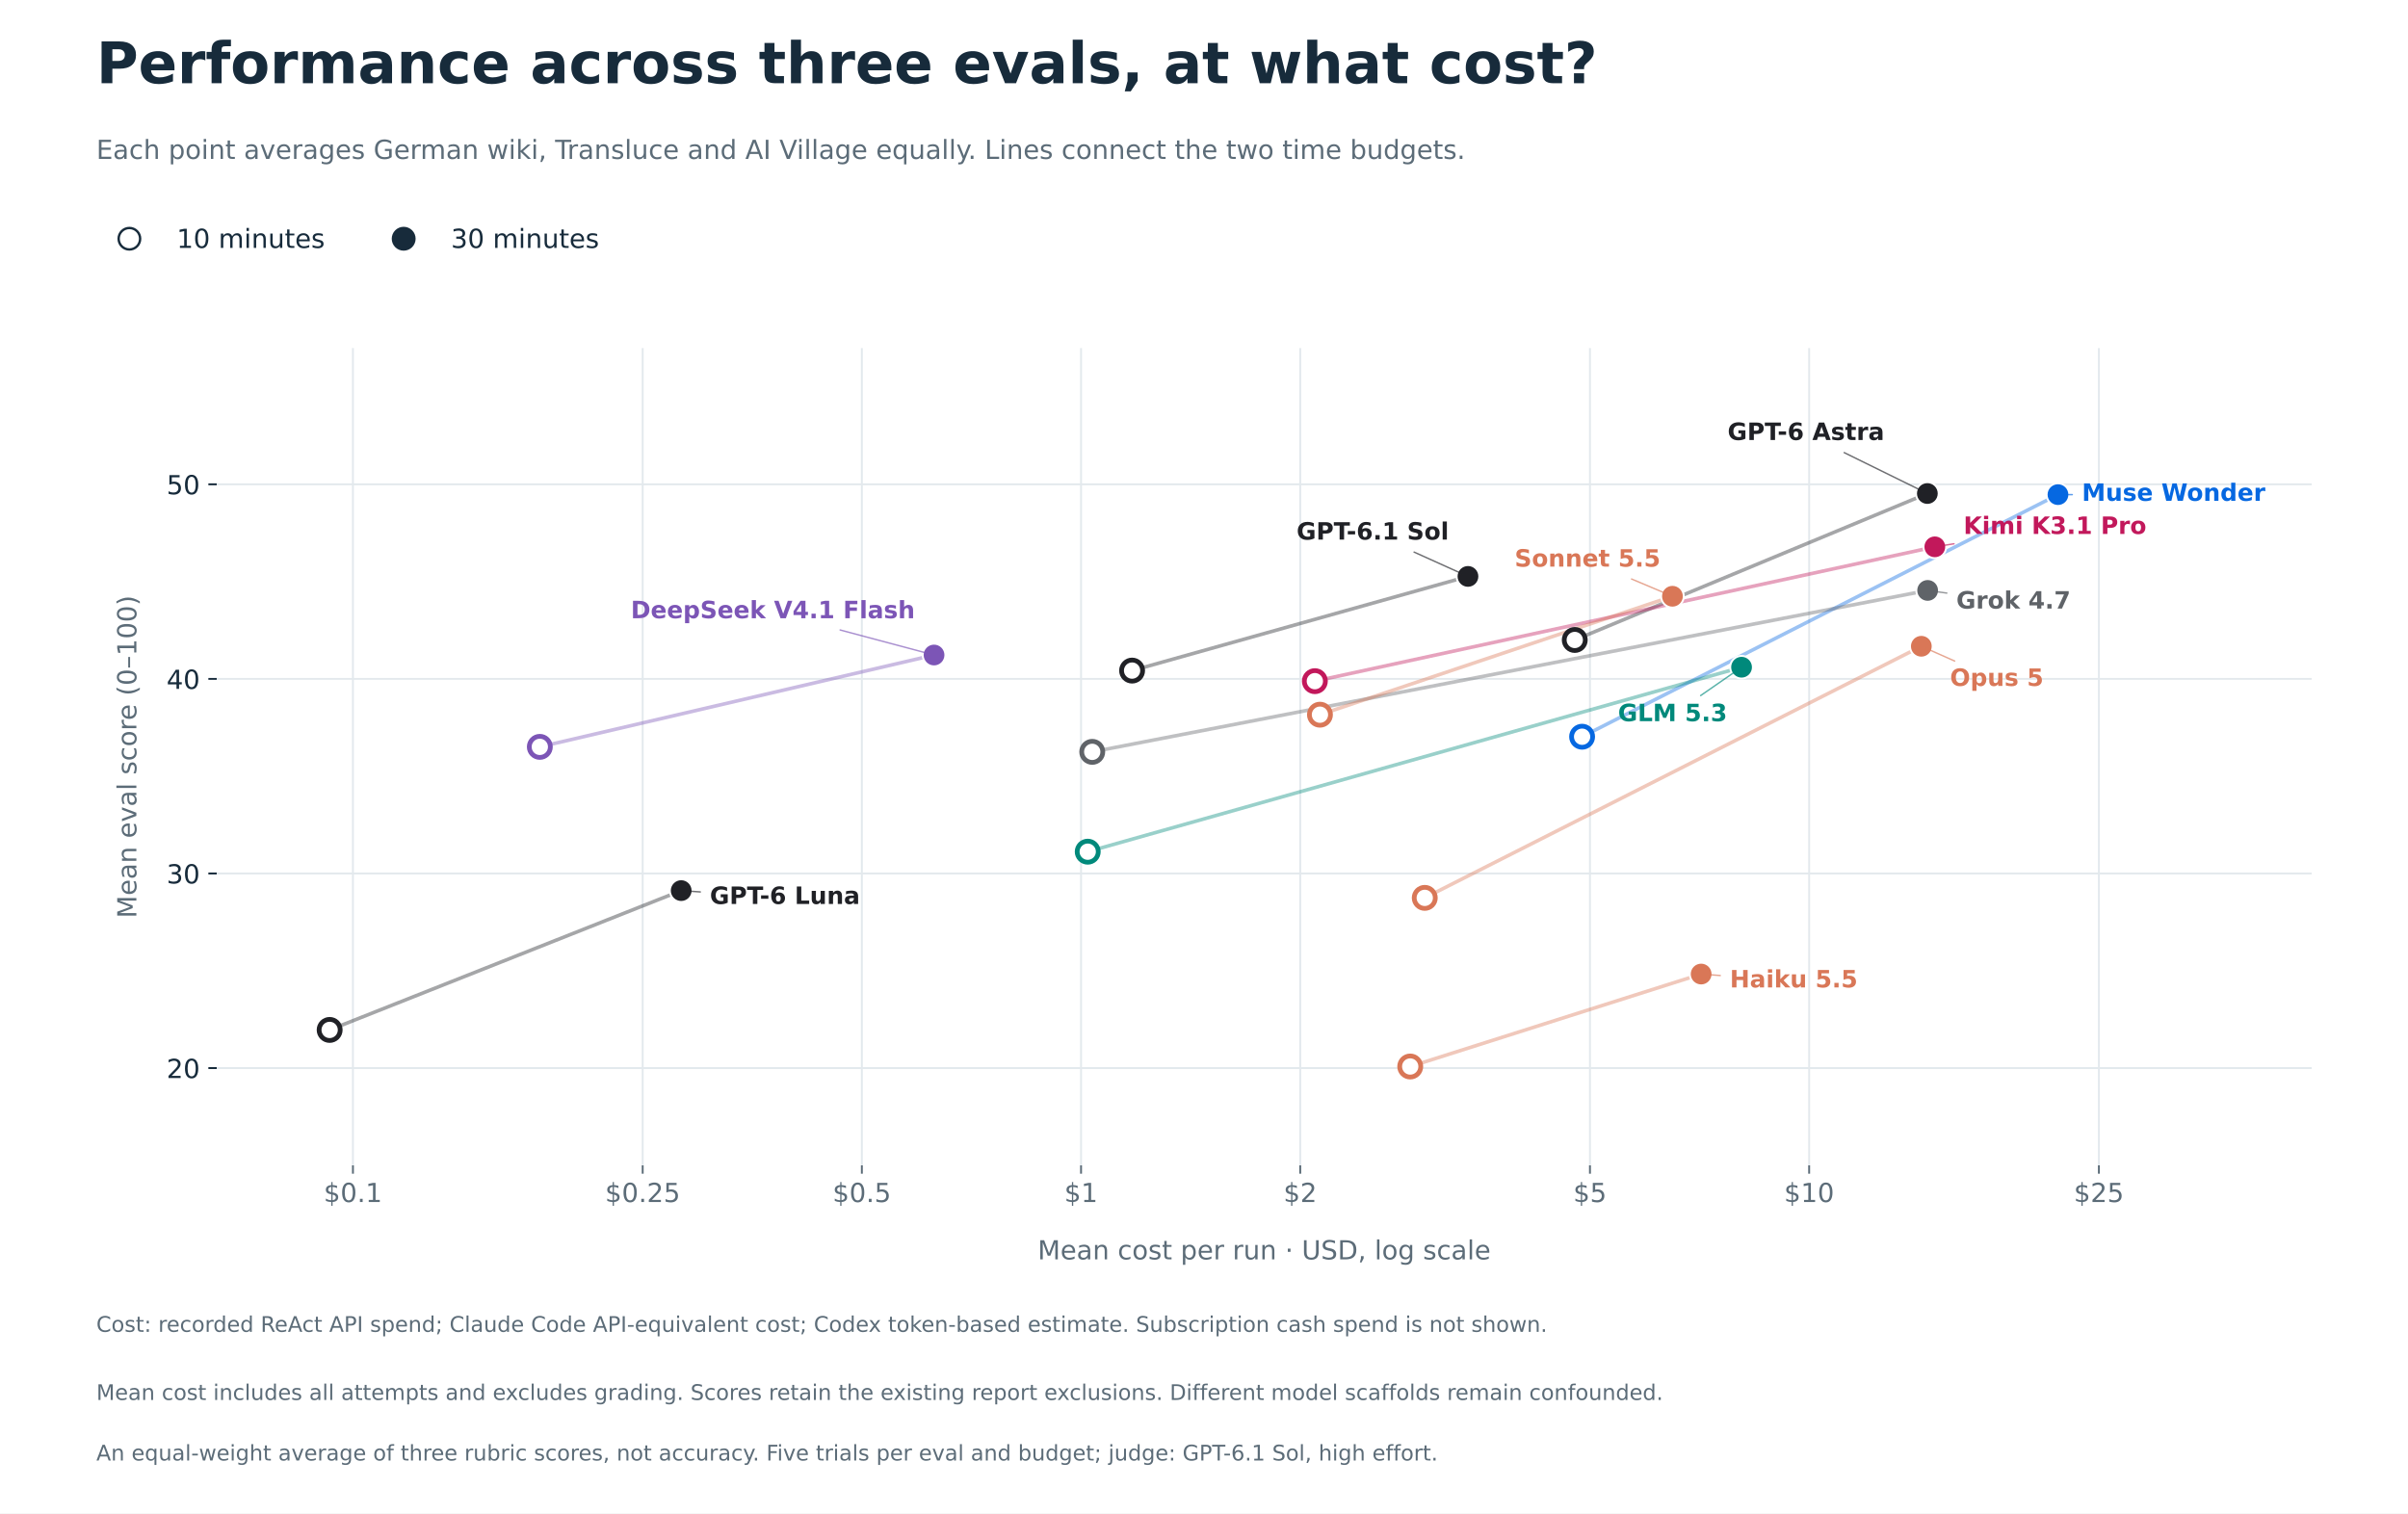
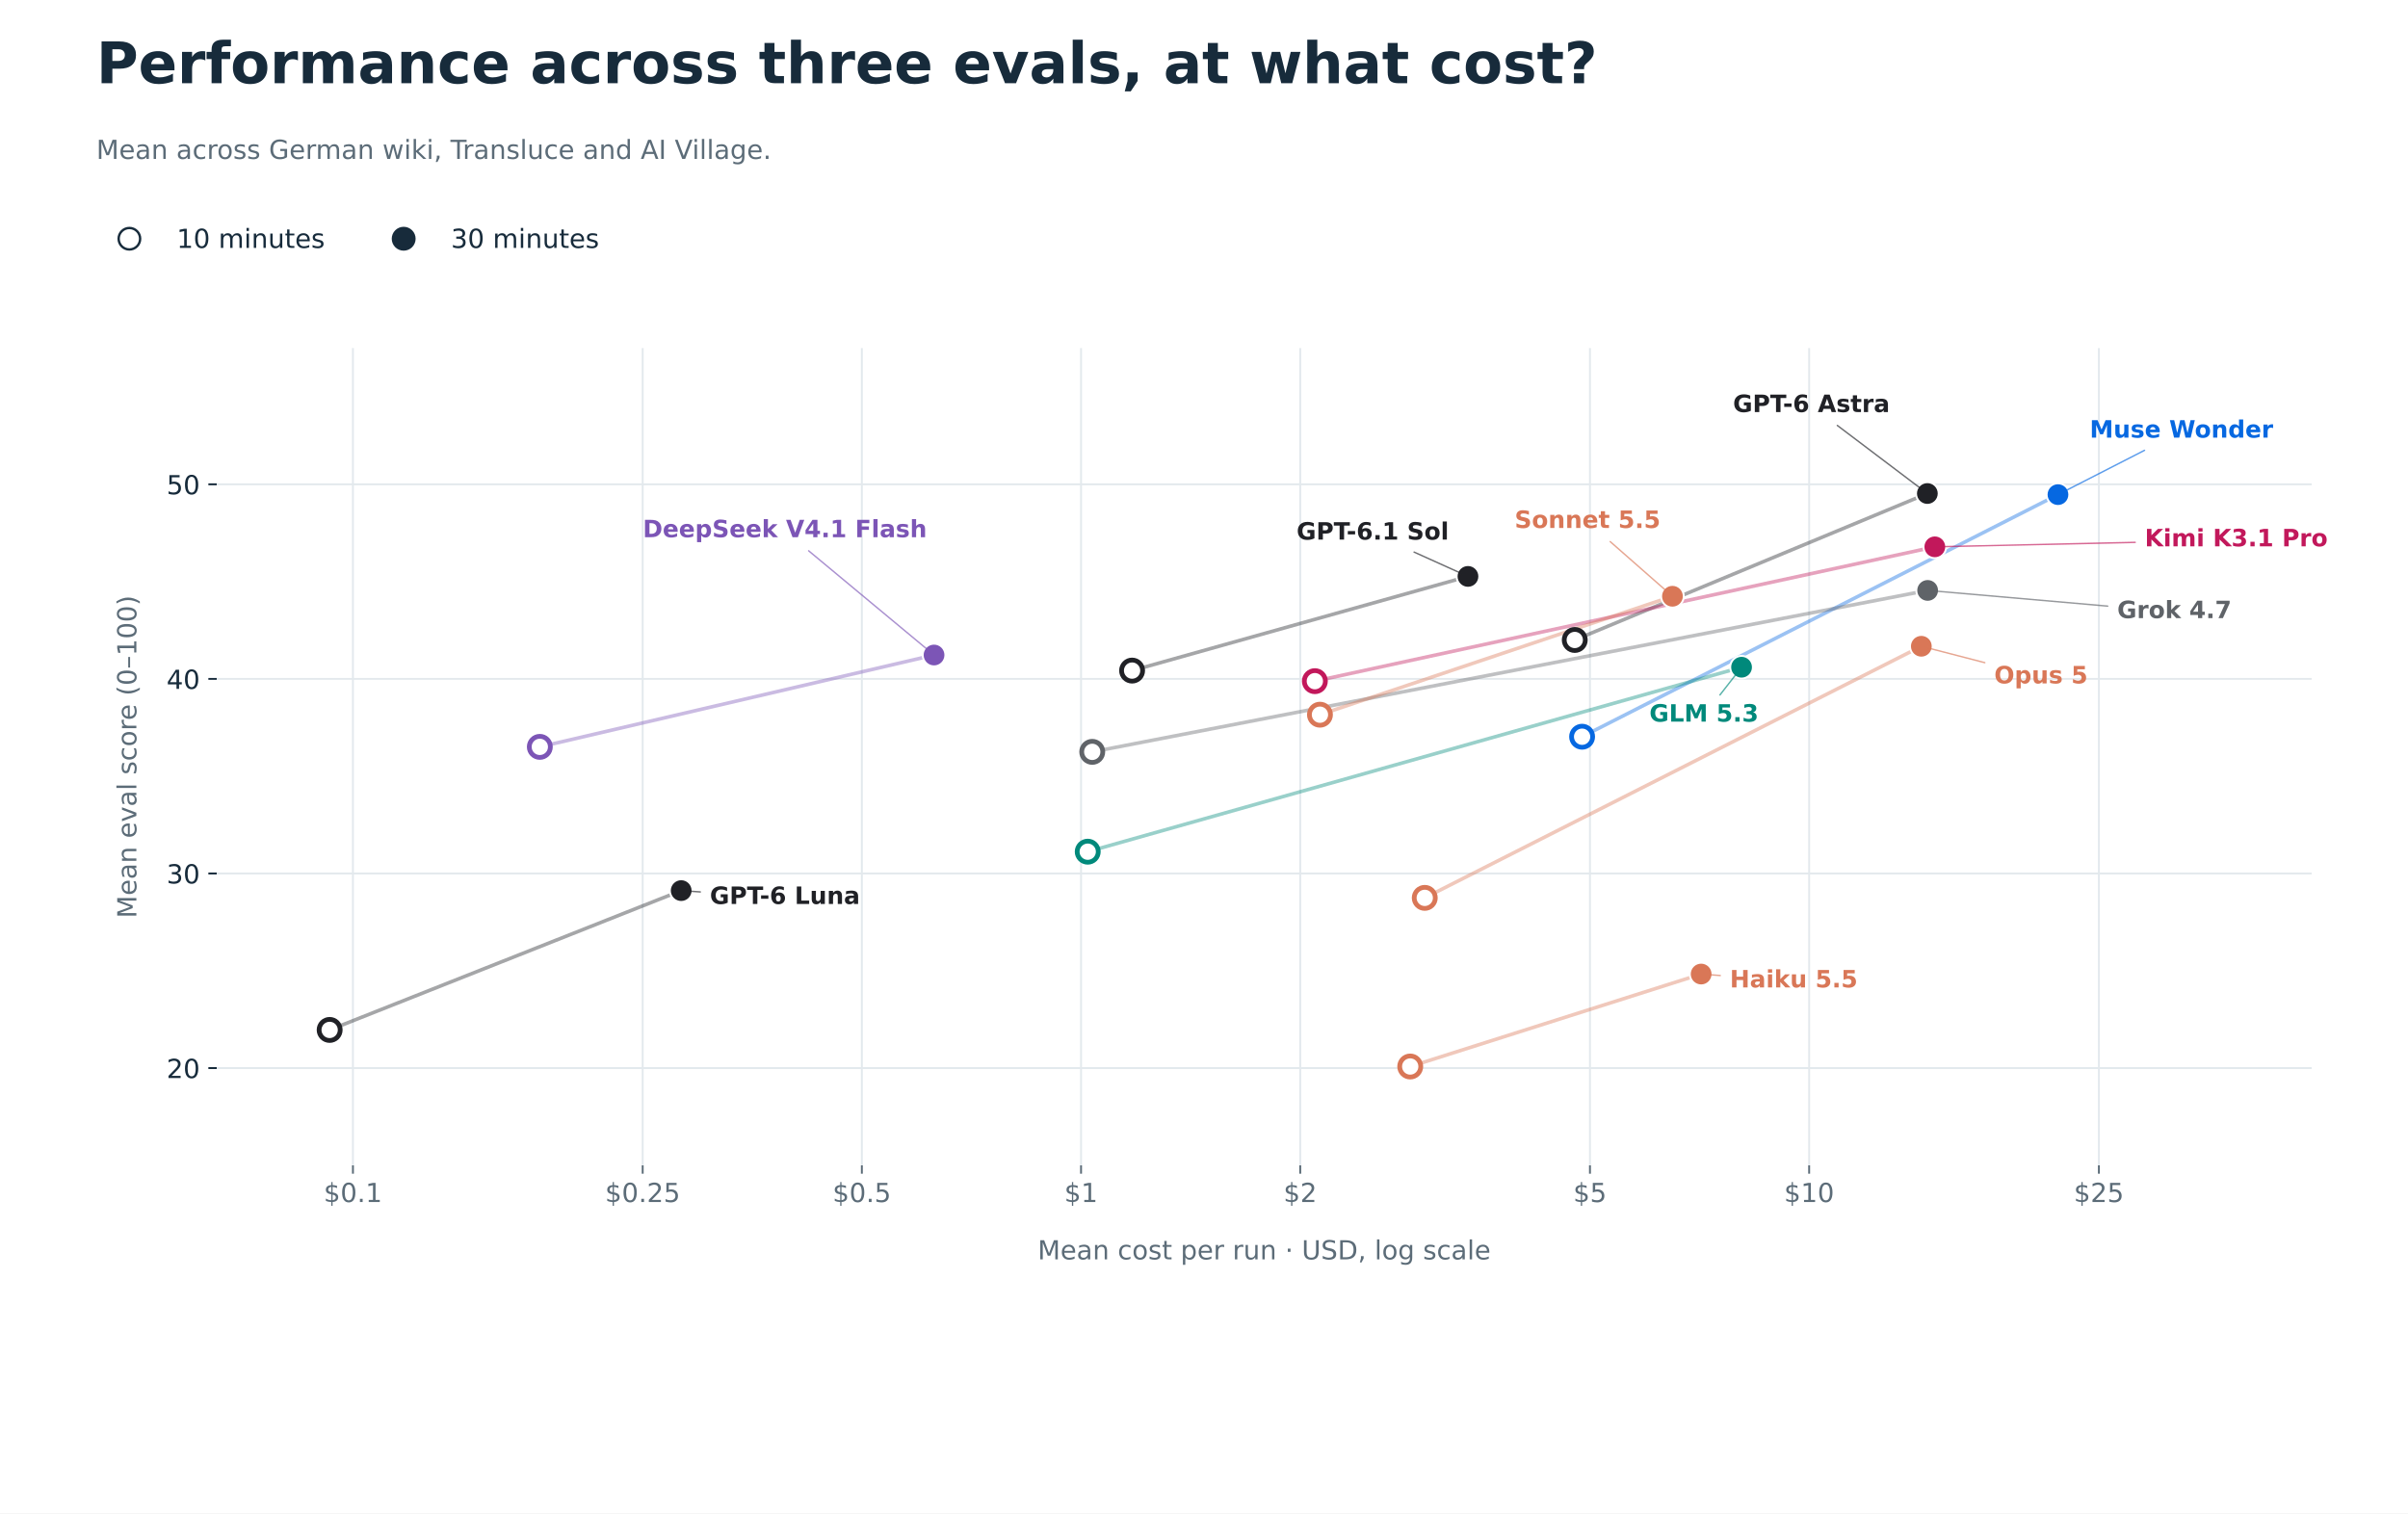
<svg xmlns="http://www.w3.org/2000/svg" xmlns:xlink="http://www.w3.org/1999/xlink" width="1008pt" height="633.6pt" viewBox="0 0 1008 633.6" version="1.1">
  <defs>
    <style type="text/css">*{stroke-linejoin: round; stroke-linecap: butt}</style>
  </defs>
  <g id="figure_1">
    <g id="patch_1">
      <path d="M 0 633.6 L 1008 633.6 L 1008 0 L 0 0 z " style="fill: #ffffff" />
    </g>
    <g id="axes_1">
      <g id="patch_2">
        <path d="M 90.72 487.872 L 967.68 487.872 L 967.68 145.728 L 90.72 145.728 z " style="fill: #ffffff" />
      </g>
      <g id="matplotlib.axis_1">
        <g id="xtick_1">
          <g id="line2d_1">
            <path d="M 147.742 487.872 L 147.742 145.728 " clip-path="url(#pab3739ea4d)" style="fill: none; stroke: #e3e9ed; stroke-width: 0.8; stroke-linecap: square" />
          </g>
          <g id="line2d_2">
            <defs>
              <path id="m08802c9949" d="M 0 0 L 0 3.5 " style="stroke: #5c6c78; stroke-width: 0.8" />
            </defs>
            <g>
              <use xlink:href="#m08802c9949" x="147.742" y="487.872" style="fill: #5c6c78; stroke: #5c6c78; stroke-width: 0.8" />
            </g>
          </g>
          <g id="text_1">
            <text style="font-size: 11px; font-family: 'DejaVu Sans'; text-anchor: middle; fill: #5c6c78" x="147.742" y="503.23" transform="rotate(-0 147.7417 503.2303)">$0.1</text>
          </g>
        </g>
        <g id="xtick_2">
          <g id="line2d_3">
            <path d="M 269.029 487.872 L 269.029 145.728 " clip-path="url(#pab3739ea4d)" style="fill: none; stroke: #e3e9ed; stroke-width: 0.8; stroke-linecap: square" />
          </g>
          <g id="line2d_4">
            <g>
              <use xlink:href="#m08802c9949" x="269.029" y="487.872" style="fill: #5c6c78; stroke: #5c6c78; stroke-width: 0.8" />
            </g>
          </g>
          <g id="text_2">
            <text style="font-size: 11px; font-family: 'DejaVu Sans'; text-anchor: middle; fill: #5c6c78" x="269.029" y="503.23" transform="rotate(-0 269.0288 503.2303)">$0.25</text>
          </g>
        </g>
        <g id="xtick_3">
          <g id="line2d_5">
            <path d="M 360.779 487.872 L 360.779 145.728 " clip-path="url(#pab3739ea4d)" style="fill: none; stroke: #e3e9ed; stroke-width: 0.8; stroke-linecap: square" />
          </g>
          <g id="line2d_6">
            <g>
              <use xlink:href="#m08802c9949" x="360.779" y="487.872" style="fill: #5c6c78; stroke: #5c6c78; stroke-width: 0.8" />
            </g>
          </g>
          <g id="text_3">
            <text style="font-size: 11px; font-family: 'DejaVu Sans'; text-anchor: middle; fill: #5c6c78" x="360.779" y="503.23" transform="rotate(-0 360.779 503.2303)">$0.5</text>
          </g>
        </g>
        <g id="xtick_4">
          <g id="line2d_7">
            <path d="M 452.529 487.872 L 452.529 145.728 " clip-path="url(#pab3739ea4d)" style="fill: none; stroke: #e3e9ed; stroke-width: 0.8; stroke-linecap: square" />
          </g>
          <g id="line2d_8">
            <g>
              <use xlink:href="#m08802c9949" x="452.529" y="487.872" style="fill: #5c6c78; stroke: #5c6c78; stroke-width: 0.8" />
            </g>
          </g>
          <g id="text_4">
            <text style="font-size: 11px; font-family: 'DejaVu Sans'; text-anchor: middle; fill: #5c6c78" x="452.529" y="503.23" transform="rotate(-0 452.5292 503.2303)">$1</text>
          </g>
        </g>
        <g id="xtick_5">
          <g id="line2d_9">
            <path d="M 544.279 487.872 L 544.279 145.728 " clip-path="url(#pab3739ea4d)" style="fill: none; stroke: #e3e9ed; stroke-width: 0.8; stroke-linecap: square" />
          </g>
          <g id="line2d_10">
            <g>
              <use xlink:href="#m08802c9949" x="544.279" y="487.872" style="fill: #5c6c78; stroke: #5c6c78; stroke-width: 0.8" />
            </g>
          </g>
          <g id="text_5">
            <text style="font-size: 11px; font-family: 'DejaVu Sans'; text-anchor: middle; fill: #5c6c78" x="544.279" y="503.23" transform="rotate(-0 544.2794 503.2303)">$2</text>
          </g>
        </g>
        <g id="xtick_6">
          <g id="line2d_11">
            <path d="M 665.567 487.872 L 665.567 145.728 " clip-path="url(#pab3739ea4d)" style="fill: none; stroke: #e3e9ed; stroke-width: 0.8; stroke-linecap: square" />
          </g>
          <g id="line2d_12">
            <g>
              <use xlink:href="#m08802c9949" x="665.567" y="487.872" style="fill: #5c6c78; stroke: #5c6c78; stroke-width: 0.8" />
            </g>
          </g>
          <g id="text_6">
            <text style="font-size: 11px; font-family: 'DejaVu Sans'; text-anchor: middle; fill: #5c6c78" x="665.567" y="503.23" transform="rotate(-0 665.5666 503.2303)">$5</text>
          </g>
        </g>
        <g id="xtick_7">
          <g id="line2d_13">
            <path d="M 757.317 487.872 L 757.317 145.728 " clip-path="url(#pab3739ea4d)" style="fill: none; stroke: #e3e9ed; stroke-width: 0.8; stroke-linecap: square" />
          </g>
          <g id="line2d_14">
            <g>
              <use xlink:href="#m08802c9949" x="757.317" y="487.872" style="fill: #5c6c78; stroke: #5c6c78; stroke-width: 0.8" />
            </g>
          </g>
          <g id="text_7">
            <text style="font-size: 11px; font-family: 'DejaVu Sans'; text-anchor: middle; fill: #5c6c78" x="757.317" y="503.23" transform="rotate(-0 757.3168 503.2303)">$10</text>
          </g>
        </g>
        <g id="xtick_8">
          <g id="line2d_15">
            <path d="M 878.604 487.872 L 878.604 145.728 " clip-path="url(#pab3739ea4d)" style="fill: none; stroke: #e3e9ed; stroke-width: 0.8; stroke-linecap: square" />
          </g>
          <g id="line2d_16">
            <g>
              <use xlink:href="#m08802c9949" x="878.604" y="487.872" style="fill: #5c6c78; stroke: #5c6c78; stroke-width: 0.8" />
            </g>
          </g>
          <g id="text_8">
            <text style="font-size: 11px; font-family: 'DejaVu Sans'; text-anchor: middle; fill: #5c6c78" x="878.604" y="503.23" transform="rotate(-0 878.604 503.2303)">$25</text>
          </g>
        </g>
        <g id="xtick_9" />
        <g id="xtick_10" />
        <g id="xtick_11" />
        <g id="xtick_12" />
        <g id="xtick_13" />
        <g id="xtick_14" />
        <g id="xtick_15" />
        <g id="xtick_16" />
        <g id="xtick_17" />
        <g id="xtick_18" />
        <g id="xtick_19" />
        <g id="xtick_20" />
        <g id="xtick_21" />
        <g id="xtick_22" />
        <g id="xtick_23" />
        <g id="xtick_24" />
        <g id="xtick_25" />
        <g id="xtick_26" />
        <g id="xtick_27" />
        <g id="text_9">
          <text style="font-size: 11px; font-family: 'DejaVu Sans'; text-anchor: middle; fill: #5c6c78" x="529.2" y="527.231" transform="rotate(-0 529.2 527.2311)">Mean cost per run · USD, log scale</text>
        </g>
      </g>
      <g id="matplotlib.axis_2">
        <g id="ytick_1">
          <g id="line2d_17">
            <path d="M 90.72 447.141 L 967.68 447.141 " clip-path="url(#pab3739ea4d)" style="fill: none; stroke: #e3e9ed; stroke-width: 0.8; stroke-linecap: square" />
          </g>
          <g id="line2d_18">
            <defs>
              <path id="m0dfac39e3e" d="M 0 0 L -3.5 0 " style="stroke: #172b3b; stroke-width: 0.8" />
            </defs>
            <g>
              <use xlink:href="#m0dfac39e3e" x="90.72" y="447.141" style="fill: #172b3b; stroke: #172b3b; stroke-width: 0.8" />
            </g>
          </g>
          <g id="text_10">
            <text style="font-size: 11px; font-family: 'DejaVu Sans'; text-anchor: end; fill: #172b3b" x="83.72" y="451.319" transform="rotate(-0 83.72 451.3193)">20</text>
          </g>
        </g>
        <g id="ytick_2">
          <g id="line2d_19">
            <path d="M 90.72 365.678 L 967.68 365.678 " clip-path="url(#pab3739ea4d)" style="fill: none; stroke: #e3e9ed; stroke-width: 0.8; stroke-linecap: square" />
          </g>
          <g id="line2d_20">
            <g>
              <use xlink:href="#m0dfac39e3e" x="90.72" y="365.678" style="fill: #172b3b; stroke: #172b3b; stroke-width: 0.8" />
            </g>
          </g>
          <g id="text_11">
            <text style="font-size: 11px; font-family: 'DejaVu Sans'; text-anchor: end; fill: #172b3b" x="83.72" y="369.856" transform="rotate(-0 83.72 369.8564)">30</text>
          </g>
        </g>
        <g id="ytick_3">
          <g id="line2d_21">
            <path d="M 90.72 284.215 L 967.68 284.215 " clip-path="url(#pab3739ea4d)" style="fill: none; stroke: #e3e9ed; stroke-width: 0.8; stroke-linecap: square" />
          </g>
          <g id="line2d_22">
            <g>
              <use xlink:href="#m0dfac39e3e" x="90.72" y="284.215" style="fill: #172b3b; stroke: #172b3b; stroke-width: 0.8" />
            </g>
          </g>
          <g id="text_12">
            <text style="font-size: 11px; font-family: 'DejaVu Sans'; text-anchor: end; fill: #172b3b" x="83.72" y="288.394" transform="rotate(-0 83.72 288.3936)">40</text>
          </g>
        </g>
        <g id="ytick_4">
          <g id="line2d_23">
            <path d="M 90.72 202.752 L 967.68 202.752 " clip-path="url(#pab3739ea4d)" style="fill: none; stroke: #e3e9ed; stroke-width: 0.8; stroke-linecap: square" />
          </g>
          <g id="line2d_24">
            <g>
              <use xlink:href="#m0dfac39e3e" x="90.72" y="202.752" style="fill: #172b3b; stroke: #172b3b; stroke-width: 0.8" />
            </g>
          </g>
          <g id="text_13">
            <text style="font-size: 11px; font-family: 'DejaVu Sans'; text-anchor: end; fill: #172b3b" x="83.72" y="206.931" transform="rotate(-0 83.72 206.9307)">50</text>
          </g>
        </g>
        <g id="text_14">
          <text style="font-size: 11px; font-family: 'DejaVu Sans'; text-anchor: middle; fill: #5c6c78" x="57.08" y="316.8" transform="rotate(-90 57.07992 316.8)">Mean eval score (0–100)</text>
        </g>
      </g>
      <g id="line2d_25">
        <path d="M 659.202 267.922 L 806.797 206.608 " clip-path="url(#pab3739ea4d)" style="fill: none; stroke: #202126; stroke-opacity: 0.4; stroke-width: 1.5; stroke-linecap: square" />
      </g>
      <g id="line2d_26">
        <path d="M 662.274 308.423 L 861.473 207.07 " clip-path="url(#pab3739ea4d)" style="fill: none; stroke: #0668e1; stroke-opacity: 0.4; stroke-width: 1.5; stroke-linecap: square" />
      </g>
      <g id="line2d_27">
        <path d="M 550.404 285.165 L 809.927 228.929 " clip-path="url(#pab3739ea4d)" style="fill: none; stroke: #c2185b; stroke-opacity: 0.4; stroke-width: 1.5; stroke-linecap: square" />
      </g>
      <g id="line2d_28">
        <path d="M 473.897 280.739 L 614.494 241.311 " clip-path="url(#pab3739ea4d)" style="fill: none; stroke: #202126; stroke-opacity: 0.4; stroke-width: 1.5; stroke-linecap: square" />
      </g>
      <g id="line2d_29">
        <path d="M 457.215 314.763 L 806.918 247.176 " clip-path="url(#pab3739ea4d)" style="fill: none; stroke: #5f6368; stroke-opacity: 0.4; stroke-width: 1.5; stroke-linecap: square" />
      </g>
      <g id="line2d_30">
        <path d="M 552.536 299.204 L 700.093 249.62 " clip-path="url(#pab3739ea4d)" style="fill: none; stroke: #d97757; stroke-opacity: 0.4; stroke-width: 1.5; stroke-linecap: square" />
      </g>
      <g id="line2d_31">
        <path d="M 596.407 375.888 L 804.279 270.556 " clip-path="url(#pab3739ea4d)" style="fill: none; stroke: #d97757; stroke-opacity: 0.4; stroke-width: 1.5; stroke-linecap: square" />
      </g>
      <g id="line2d_32">
        <path d="M 225.971 312.673 L 390.993 274.222 " clip-path="url(#pab3739ea4d)" style="fill: none; stroke: #7c55b6; stroke-opacity: 0.4; stroke-width: 1.5; stroke-linecap: square" />
      </g>
      <g id="line2d_33">
        <path d="M 455.327 356.554 L 729.026 279.327 " clip-path="url(#pab3739ea4d)" style="fill: none; stroke: #00897b; stroke-opacity: 0.4; stroke-width: 1.5; stroke-linecap: square" />
      </g>
      <g id="line2d_34">
        <path d="M 137.992 431.174 L 285.151 372.846 " clip-path="url(#pab3739ea4d)" style="fill: none; stroke: #202126; stroke-opacity: 0.4; stroke-width: 1.5; stroke-linecap: square" />
      </g>
      <g id="line2d_35">
        <path d="M 590.325 446.489 L 712.11 407.78 " clip-path="url(#pab3739ea4d)" style="fill: none; stroke: #d97757; stroke-opacity: 0.4; stroke-width: 1.5; stroke-linecap: square" />
      </g>
      <g id="PathCollection_1">
        <defs>
          <path id="m411f220330" d="M 0 4.416 C 1.171 4.416 2.294 3.951 3.122 3.122 C 3.951 2.294 4.416 1.171 4.416 0 C 4.416 -1.171 3.951 -2.294 3.122 -3.122 C 2.294 -3.951 1.171 -4.416 0 -4.416 C -1.171 -4.416 -2.294 -3.951 -3.122 -3.122 C -3.951 -2.294 -4.416 -1.171 -4.416 0 C -4.416 1.171 -3.951 2.294 -3.122 3.122 C -2.294 3.951 -1.171 4.416 0 4.416 z " style="stroke: #202126; stroke-width: 2" />
        </defs>
        <g clip-path="url(#pab3739ea4d)">
          <use xlink:href="#m411f220330" x="659.202" y="267.922" style="fill: #ffffff; stroke: #202126; stroke-width: 2" />
        </g>
      </g>
      <g id="PathCollection_2">
        <defs>
          <path id="m2823e1bfbf" d="M 0 4.416 C 1.171 4.416 2.294 3.951 3.122 3.122 C 3.951 2.294 4.416 1.171 4.416 0 C 4.416 -1.171 3.951 -2.294 3.122 -3.122 C 2.294 -3.951 1.171 -4.416 0 -4.416 C -1.171 -4.416 -2.294 -3.951 -3.122 -3.122 C -3.951 -2.294 -4.416 -1.171 -4.416 0 C -4.416 1.171 -3.951 2.294 -3.122 3.122 C -2.294 3.951 -1.171 4.416 0 4.416 z " style="stroke: #0668e1; stroke-width: 2" />
        </defs>
        <g clip-path="url(#pab3739ea4d)">
          <use xlink:href="#m2823e1bfbf" x="662.274" y="308.423" style="fill: #ffffff; stroke: #0668e1; stroke-width: 2" />
        </g>
      </g>
      <g id="PathCollection_3">
        <defs>
          <path id="md394c1294c" d="M 0 4.416 C 1.171 4.416 2.294 3.951 3.122 3.122 C 3.951 2.294 4.416 1.171 4.416 0 C 4.416 -1.171 3.951 -2.294 3.122 -3.122 C 2.294 -3.951 1.171 -4.416 0 -4.416 C -1.171 -4.416 -2.294 -3.951 -3.122 -3.122 C -3.951 -2.294 -4.416 -1.171 -4.416 0 C -4.416 1.171 -3.951 2.294 -3.122 3.122 C -2.294 3.951 -1.171 4.416 0 4.416 z " style="stroke: #c2185b; stroke-width: 2" />
        </defs>
        <g clip-path="url(#pab3739ea4d)">
          <use xlink:href="#md394c1294c" x="550.404" y="285.165" style="fill: #ffffff; stroke: #c2185b; stroke-width: 2" />
        </g>
      </g>
      <g id="PathCollection_4">
        <g clip-path="url(#pab3739ea4d)">
          <use xlink:href="#m411f220330" x="473.897" y="280.739" style="fill: #ffffff; stroke: #202126; stroke-width: 2" />
        </g>
      </g>
      <g id="PathCollection_5">
        <defs>
          <path id="m25b8b31568" d="M 0 4.416 C 1.171 4.416 2.294 3.951 3.122 3.122 C 3.951 2.294 4.416 1.171 4.416 0 C 4.416 -1.171 3.951 -2.294 3.122 -3.122 C 2.294 -3.951 1.171 -4.416 0 -4.416 C -1.171 -4.416 -2.294 -3.951 -3.122 -3.122 C -3.951 -2.294 -4.416 -1.171 -4.416 0 C -4.416 1.171 -3.951 2.294 -3.122 3.122 C -2.294 3.951 -1.171 4.416 0 4.416 z " style="stroke: #5f6368; stroke-width: 2" />
        </defs>
        <g clip-path="url(#pab3739ea4d)">
          <use xlink:href="#m25b8b31568" x="457.215" y="314.763" style="fill: #ffffff; stroke: #5f6368; stroke-width: 2" />
        </g>
      </g>
      <g id="PathCollection_6">
        <defs>
          <path id="m7cbc9be1b6" d="M 0 4.416 C 1.171 4.416 2.294 3.951 3.122 3.122 C 3.951 2.294 4.416 1.171 4.416 0 C 4.416 -1.171 3.951 -2.294 3.122 -3.122 C 2.294 -3.951 1.171 -4.416 0 -4.416 C -1.171 -4.416 -2.294 -3.951 -3.122 -3.122 C -3.951 -2.294 -4.416 -1.171 -4.416 0 C -4.416 1.171 -3.951 2.294 -3.122 3.122 C -2.294 3.951 -1.171 4.416 0 4.416 z " style="stroke: #d97757; stroke-width: 2" />
        </defs>
        <g clip-path="url(#pab3739ea4d)">
          <use xlink:href="#m7cbc9be1b6" x="552.536" y="299.204" style="fill: #ffffff; stroke: #d97757; stroke-width: 2" />
        </g>
      </g>
      <g id="PathCollection_7">
        <g clip-path="url(#pab3739ea4d)">
          <use xlink:href="#m7cbc9be1b6" x="596.407" y="375.888" style="fill: #ffffff; stroke: #d97757; stroke-width: 2" />
        </g>
      </g>
      <g id="PathCollection_8">
        <defs>
          <path id="m88b2f20ba2" d="M 0 4.416 C 1.171 4.416 2.294 3.951 3.122 3.122 C 3.951 2.294 4.416 1.171 4.416 0 C 4.416 -1.171 3.951 -2.294 3.122 -3.122 C 2.294 -3.951 1.171 -4.416 0 -4.416 C -1.171 -4.416 -2.294 -3.951 -3.122 -3.122 C -3.951 -2.294 -4.416 -1.171 -4.416 0 C -4.416 1.171 -3.951 2.294 -3.122 3.122 C -2.294 3.951 -1.171 4.416 0 4.416 z " style="stroke: #7c55b6; stroke-width: 2" />
        </defs>
        <g clip-path="url(#pab3739ea4d)">
          <use xlink:href="#m88b2f20ba2" x="225.971" y="312.673" style="fill: #ffffff; stroke: #7c55b6; stroke-width: 2" />
        </g>
      </g>
      <g id="PathCollection_9">
        <defs>
          <path id="mb477445edb" d="M 0 4.416 C 1.171 4.416 2.294 3.951 3.122 3.122 C 3.951 2.294 4.416 1.171 4.416 0 C 4.416 -1.171 3.951 -2.294 3.122 -3.122 C 2.294 -3.951 1.171 -4.416 0 -4.416 C -1.171 -4.416 -2.294 -3.951 -3.122 -3.122 C -3.951 -2.294 -4.416 -1.171 -4.416 0 C -4.416 1.171 -3.951 2.294 -3.122 3.122 C -2.294 3.951 -1.171 4.416 0 4.416 z " style="stroke: #00897b; stroke-width: 2" />
        </defs>
        <g clip-path="url(#pab3739ea4d)">
          <use xlink:href="#mb477445edb" x="455.327" y="356.554" style="fill: #ffffff; stroke: #00897b; stroke-width: 2" />
        </g>
      </g>
      <g id="PathCollection_10">
        <g clip-path="url(#pab3739ea4d)">
          <use xlink:href="#m411f220330" x="137.992" y="431.174" style="fill: #ffffff; stroke: #202126; stroke-width: 2" />
        </g>
      </g>
      <g id="PathCollection_11">
        <g clip-path="url(#pab3739ea4d)">
          <use xlink:href="#m7cbc9be1b6" x="590.325" y="446.489" style="fill: #ffffff; stroke: #d97757; stroke-width: 2" />
        </g>
      </g>
      <g id="PathCollection_12">
        <defs>
          <path id="m9b25abc8e8" d="M 0 4.743 C 1.258 4.743 2.465 4.244 3.354 3.354 C 4.244 2.465 4.743 1.258 4.743 0 C 4.743 -1.258 4.244 -2.465 3.354 -3.354 C 2.465 -4.244 1.258 -4.743 0 -4.743 C -1.258 -4.743 -2.465 -4.244 -3.354 -3.354 C -4.244 -2.465 -4.743 -1.258 -4.743 0 C -4.743 1.258 -4.244 2.465 -3.354 3.354 C -2.465 4.244 -1.258 4.743 0 4.743 z " style="stroke: #ffffff; stroke-width: 0.8" />
        </defs>
        <g clip-path="url(#pab3739ea4d)">
          <use xlink:href="#m9b25abc8e8" x="806.797" y="206.608" style="fill: #202126; stroke: #ffffff; stroke-width: 0.8" />
        </g>
      </g>
      <g id="PathCollection_13">
        <defs>
          <path id="ma8b0837a51" d="M 0 4.743 C 1.258 4.743 2.465 4.244 3.354 3.354 C 4.244 2.465 4.743 1.258 4.743 0 C 4.743 -1.258 4.244 -2.465 3.354 -3.354 C 2.465 -4.244 1.258 -4.743 0 -4.743 C -1.258 -4.743 -2.465 -4.244 -3.354 -3.354 C -4.244 -2.465 -4.743 -1.258 -4.743 0 C -4.743 1.258 -4.244 2.465 -3.354 3.354 C -2.465 4.244 -1.258 4.743 0 4.743 z " style="stroke: #ffffff; stroke-width: 0.8" />
        </defs>
        <g clip-path="url(#pab3739ea4d)">
          <use xlink:href="#ma8b0837a51" x="861.473" y="207.07" style="fill: #0668e1; stroke: #ffffff; stroke-width: 0.8" />
        </g>
      </g>
      <g id="PathCollection_14">
        <defs>
          <path id="m39f134d200" d="M 0 4.743 C 1.258 4.743 2.465 4.244 3.354 3.354 C 4.244 2.465 4.743 1.258 4.743 0 C 4.743 -1.258 4.244 -2.465 3.354 -3.354 C 2.465 -4.244 1.258 -4.743 0 -4.743 C -1.258 -4.743 -2.465 -4.244 -3.354 -3.354 C -4.244 -2.465 -4.743 -1.258 -4.743 0 C -4.743 1.258 -4.244 2.465 -3.354 3.354 C -2.465 4.244 -1.258 4.743 0 4.743 z " style="stroke: #ffffff; stroke-width: 0.8" />
        </defs>
        <g clip-path="url(#pab3739ea4d)">
          <use xlink:href="#m39f134d200" x="809.927" y="228.929" style="fill: #c2185b; stroke: #ffffff; stroke-width: 0.8" />
        </g>
      </g>
      <g id="PathCollection_15">
        <g clip-path="url(#pab3739ea4d)">
          <use xlink:href="#m9b25abc8e8" x="614.494" y="241.311" style="fill: #202126; stroke: #ffffff; stroke-width: 0.8" />
        </g>
      </g>
      <g id="PathCollection_16">
        <defs>
          <path id="m5f08d4415d" d="M 0 4.743 C 1.258 4.743 2.465 4.244 3.354 3.354 C 4.244 2.465 4.743 1.258 4.743 0 C 4.743 -1.258 4.244 -2.465 3.354 -3.354 C 2.465 -4.244 1.258 -4.743 0 -4.743 C -1.258 -4.743 -2.465 -4.244 -3.354 -3.354 C -4.244 -2.465 -4.743 -1.258 -4.743 0 C -4.743 1.258 -4.244 2.465 -3.354 3.354 C -2.465 4.244 -1.258 4.743 0 4.743 z " style="stroke: #ffffff; stroke-width: 0.8" />
        </defs>
        <g clip-path="url(#pab3739ea4d)">
          <use xlink:href="#m5f08d4415d" x="806.918" y="247.176" style="fill: #5f6368; stroke: #ffffff; stroke-width: 0.8" />
        </g>
      </g>
      <g id="PathCollection_17">
        <defs>
          <path id="mc148c49d9b" d="M 0 4.743 C 1.258 4.743 2.465 4.244 3.354 3.354 C 4.244 2.465 4.743 1.258 4.743 0 C 4.743 -1.258 4.244 -2.465 3.354 -3.354 C 2.465 -4.244 1.258 -4.743 0 -4.743 C -1.258 -4.743 -2.465 -4.244 -3.354 -3.354 C -4.244 -2.465 -4.743 -1.258 -4.743 0 C -4.743 1.258 -4.244 2.465 -3.354 3.354 C -2.465 4.244 -1.258 4.743 0 4.743 z " style="stroke: #ffffff; stroke-width: 0.8" />
        </defs>
        <g clip-path="url(#pab3739ea4d)">
          <use xlink:href="#mc148c49d9b" x="700.093" y="249.62" style="fill: #d97757; stroke: #ffffff; stroke-width: 0.8" />
        </g>
      </g>
      <g id="PathCollection_18">
        <g clip-path="url(#pab3739ea4d)">
          <use xlink:href="#mc148c49d9b" x="804.279" y="270.556" style="fill: #d97757; stroke: #ffffff; stroke-width: 0.8" />
        </g>
      </g>
      <g id="PathCollection_19">
        <defs>
          <path id="m6ba3778a02" d="M 0 4.743 C 1.258 4.743 2.465 4.244 3.354 3.354 C 4.244 2.465 4.743 1.258 4.743 0 C 4.743 -1.258 4.244 -2.465 3.354 -3.354 C 2.465 -4.244 1.258 -4.743 0 -4.743 C -1.258 -4.743 -2.465 -4.244 -3.354 -3.354 C -4.244 -2.465 -4.743 -1.258 -4.743 0 C -4.743 1.258 -4.244 2.465 -3.354 3.354 C -2.465 4.244 -1.258 4.743 0 4.743 z " style="stroke: #ffffff; stroke-width: 0.8" />
        </defs>
        <g clip-path="url(#pab3739ea4d)">
          <use xlink:href="#m6ba3778a02" x="390.993" y="274.222" style="fill: #7c55b6; stroke: #ffffff; stroke-width: 0.8" />
        </g>
      </g>
      <g id="PathCollection_20">
        <defs>
          <path id="m474a275801" d="M 0 4.743 C 1.258 4.743 2.465 4.244 3.354 3.354 C 4.244 2.465 4.743 1.258 4.743 0 C 4.743 -1.258 4.244 -2.465 3.354 -3.354 C 2.465 -4.244 1.258 -4.743 0 -4.743 C -1.258 -4.743 -2.465 -4.244 -3.354 -3.354 C -4.244 -2.465 -4.743 -1.258 -4.743 0 C -4.743 1.258 -4.244 2.465 -3.354 3.354 C -2.465 4.244 -1.258 4.743 0 4.743 z " style="stroke: #ffffff; stroke-width: 0.8" />
        </defs>
        <g clip-path="url(#pab3739ea4d)">
          <use xlink:href="#m474a275801" x="729.026" y="279.327" style="fill: #00897b; stroke: #ffffff; stroke-width: 0.8" />
        </g>
      </g>
      <g id="PathCollection_21">
        <g clip-path="url(#pab3739ea4d)">
          <use xlink:href="#m9b25abc8e8" x="285.151" y="372.846" style="fill: #202126; stroke: #ffffff; stroke-width: 0.8" />
        </g>
      </g>
      <g id="PathCollection_22">
        <g clip-path="url(#pab3739ea4d)">
          <use xlink:href="#mc148c49d9b" x="712.11" y="407.78" style="fill: #d97757; stroke: #ffffff; stroke-width: 0.8" />
        </g>
      </g>
      <g id="model-leader-gpt-6-astra">
-         <path d="M 772 189.488 Q 788.5 197.606 805 205.724 " style="fill: none; opacity: 0.65; stroke: #202126; stroke-width: 0.6; stroke-linecap: round" />
+         <path d="M 769.114 178.114 Q 787.159 191.758 805.203 205.403 " style="fill: none; opacity: 0.65; stroke: #202126; stroke-width: 0.6; stroke-linecap: round" />
      </g>
      <g id="model-label-gpt-6-astra">
-         <text style="font-weight: 700; font-size: 10px; font-family: 'DejaVu Sans'; text-anchor: end; fill: #202126" x="788.797" y="184.206" transform="rotate(-0 788.7971 184.2056)">GPT-6 Astra</text>
+         <text style="font-weight: 700; font-size: 10px; font-family: 'DejaVu Sans'; text-anchor: end; fill: #202126" x="791.077" y="172.506" transform="rotate(-0 791.077 172.5064)">GPT-6 Astra</text>
      </g>
      <g id="model-leader-meta-muse-wonder">
-         <path d="M 867.468 207.07 Q 865.471 207.07 863.473 207.07 " style="fill: none; opacity: 0.65; stroke: #0668e1; stroke-width: 0.6; stroke-linecap: round" />
+         <path d="M 897.708 188.523 Q 880.482 197.34 863.256 206.157 " style="fill: none; opacity: 0.65; stroke: #0668e1; stroke-width: 0.6; stroke-linecap: round" />
      </g>
      <g id="model-label-meta-muse-wonder">
-         <text style="font-weight: 700; font-size: 10px; font-family: 'DejaVu Sans'; text-anchor: start; fill: #0668e1" x="871.473" y="209.668" transform="rotate(-0 871.4735 209.6676)">Muse Wonder</text>
+         <text style="font-weight: 700; font-size: 10px; font-family: 'DejaVu Sans'; text-anchor: start; fill: #0668e1" x="874.754" y="183.21" transform="rotate(-0 874.7538 183.2099)">Muse Wonder</text>
      </g>
      <g id="model-leader-moonshotai-kimi-k3-1-pro">
-         <path d="M 817.948 227.653 Q 814.926 228.134 811.905 228.614 " style="fill: none; opacity: 0.65; stroke: #c2185b; stroke-width: 0.6; stroke-linecap: round" />
+         <path d="M 893.811 227.057 Q 852.869 227.971 811.927 228.884 " style="fill: none; opacity: 0.65; stroke: #c2185b; stroke-width: 0.6; stroke-linecap: round" />
      </g>
      <g id="model-label-moonshotai-kimi-k3-1-pro">
-         <text style="font-weight: 700; font-size: 10px; font-family: 'DejaVu Sans'; text-anchor: start; fill: #c2185b" x="821.927" y="223.527" transform="rotate(-0 821.9273 223.5268)">Kimi K3.1 Pro</text>
+         <text style="font-weight: 700; font-size: 10px; font-family: 'DejaVu Sans'; text-anchor: start; fill: #c2185b" x="897.808" y="228.712" transform="rotate(-0 897.8078 228.7119)">Kimi K3.1 Pro</text>
      </g>
      <g id="model-leader-gpt-6-1-sol">
        <path d="M 591.952 231.134 Q 602.311 235.811 612.669 240.487 " style="fill: none; opacity: 0.65; stroke: #202126; stroke-width: 0.6; stroke-linecap: round" />
      </g>
      <g id="model-label-gpt-6-1-sol">
        <text style="font-weight: 700; font-size: 10px; font-family: 'DejaVu Sans'; text-anchor: end; fill: #202126" x="606.494" y="225.909" transform="rotate(-0 606.4936 225.9091)">GPT-6.1 Sol</text>
      </g>
      <g id="model-leader-x-ai-grok-4-7">
-         <path d="M 814.943 248.293 Q 811.92 247.873 808.897 247.452 " style="fill: none; opacity: 0.65; stroke: #5f6368; stroke-width: 0.6; stroke-linecap: round" />
+         <path d="M 882.294 253.749 Q 845.602 250.55 808.91 247.35 " style="fill: none; opacity: 0.65; stroke: #5f6368; stroke-width: 0.6; stroke-linecap: round" />
      </g>
      <g id="model-label-x-ai-grok-4-7">
-         <text style="font-weight: 700; font-size: 10px; font-family: 'DejaVu Sans'; text-anchor: start; fill: #5f6368" x="818.918" y="254.774" transform="rotate(-0 818.918 254.7745)">Grok 4.7</text>
+         <text style="font-weight: 700; font-size: 10px; font-family: 'DejaVu Sans'; text-anchor: start; fill: #5f6368" x="886.281" y="258.782" transform="rotate(-0 886.2806 258.7818)">Grok 4.7</text>
      </g>
      <g id="model-leader-claude-sonnet-5-5">
-         <path d="M 682.986 242.399 Q 690.619 245.621 698.251 248.843 " style="fill: none; opacity: 0.65; stroke: #d97757; stroke-width: 0.6; stroke-linecap: round" />
+         <path d="M 674.038 226.746 Q 686.313 237.523 698.589 248.3 " style="fill: none; opacity: 0.65; stroke: #d97757; stroke-width: 0.6; stroke-linecap: round" />
      </g>
      <g id="model-label-claude-sonnet-5-5">
-         <text style="font-weight: 700; font-size: 10px; font-family: 'DejaVu Sans'; text-anchor: end; fill: #d97757" x="695.093" y="237.218" transform="rotate(-0 695.0933 237.218)">Sonnet 5.5</text>
+         <text style="font-weight: 700; font-size: 10px; font-family: 'DejaVu Sans'; text-anchor: end; fill: #d97757" x="695.093" y="221.023" transform="rotate(-0 695.0933 221.0229)">Sonnet 5.5</text>
      </g>
      <g id="model-leader-claude-opus-5">
-         <path d="M 818.236 276.743 Q 812.172 274.055 806.108 271.367 " style="fill: none; opacity: 0.65; stroke: #d97757; stroke-width: 0.6; stroke-linecap: round" />
+         <path d="M 830.851 277.426 Q 818.533 274.241 806.215 271.057 " style="fill: none; opacity: 0.65; stroke: #d97757; stroke-width: 0.6; stroke-linecap: round" />
      </g>
      <g id="model-label-claude-opus-5">
-         <text style="font-weight: 700; font-size: 10px; font-family: 'DejaVu Sans'; text-anchor: start; fill: #d97757" x="816.279" y="287.154" transform="rotate(-0 816.2785 287.1539)">Opus 5</text>
+         <text style="font-weight: 700; font-size: 10px; font-family: 'DejaVu Sans'; text-anchor: start; fill: #d97757" x="834.788" y="286.104" transform="rotate(-0 834.7884 286.1041)">Opus 5</text>
      </g>
      <g id="model-leader-deepseek-deepseek-v4-1-flash-1017">
-         <path d="M 351.691 263.736 Q 370.375 268.721 389.06 273.706 " style="fill: none; opacity: 0.65; stroke: #7c55b6; stroke-width: 0.6; stroke-linecap: round" />
+         <path d="M 338.504 230.59 Q 363.978 251.766 389.452 272.941 " style="fill: none; opacity: 0.65; stroke: #7c55b6; stroke-width: 0.6; stroke-linecap: round" />
      </g>
      <g id="model-label-deepseek-deepseek-v4-1-flash-1017">
-         <text style="font-weight: 700; font-size: 10px; font-family: 'DejaVu Sans'; text-anchor: end; fill: #7c55b6" x="382.993" y="258.82" transform="rotate(-0 382.993 258.8201)">DeepSeek V4.1 Flash</text>
+         <text style="font-weight: 700; font-size: 10px; font-family: 'DejaVu Sans'; text-anchor: end; fill: #7c55b6" x="388.012" y="224.909" transform="rotate(-0 388.0123 224.9091)">DeepSeek V4.1 Flash</text>
      </g>
      <g id="model-leader-z-ai-glm-5-3">
-         <path d="M 711.907 291.19 Q 719.644 285.828 727.382 280.467 " style="fill: none; opacity: 0.65; stroke: #00897b; stroke-width: 0.6; stroke-linecap: round" />
+         <path d="M 719.981 290.932 Q 723.889 285.919 727.796 280.905 " style="fill: none; opacity: 0.65; stroke: #00897b; stroke-width: 0.6; stroke-linecap: round" />
      </g>
      <g id="model-label-z-ai-glm-5-3">
-         <text style="font-weight: 700; font-size: 10px; font-family: 'DejaVu Sans'; text-anchor: end; fill: #00897b" x="723.026" y="301.925" transform="rotate(-0 723.0264 301.9247)">GLM 5.3</text>
+         <text style="font-weight: 700; font-size: 10px; font-family: 'DejaVu Sans'; text-anchor: end; fill: #00897b" x="736.156" y="302.111" transform="rotate(-0 736.1564 302.1109)">GLM 5.3</text>
      </g>
      <g id="model-leader-gpt-6-luna">
        <path d="M 293.153 373.399 Q 290.15 373.192 287.148 372.984 " style="fill: none; opacity: 0.65; stroke: #202126; stroke-width: 0.6; stroke-linecap: round" />
      </g>
      <g id="model-label-gpt-6-luna">
        <text style="font-weight: 700; font-size: 10px; font-family: 'DejaVu Sans'; text-anchor: start; fill: #202126" x="297.151" y="378.444" transform="rotate(-0 297.1511 378.4441)">GPT-6 Luna</text>
      </g>
      <g id="model-leader-claude-haiku-5-5">
        <path d="M 720.109 408.4 Q 717.108 408.167 714.106 407.935 " style="fill: none; opacity: 0.65; stroke: #d97757; stroke-width: 0.6; stroke-linecap: round" />
      </g>
      <g id="model-label-claude-haiku-5-5">
        <text style="font-weight: 700; font-size: 10px; font-family: 'DejaVu Sans'; text-anchor: start; fill: #d97757" x="724.11" y="413.378" transform="rotate(-0 724.1096 413.3785)">Haiku 5.5</text>
      </g>
    </g>
    <g id="text_15">
      <text style="font-weight: 700; font-size: 24px; font-family: 'DejaVu Sans'; text-anchor: start; fill: #172b3b" x="40.32" y="34.848" transform="rotate(-0 40.32 34.848)">Performance across three evals, at what cost?</text>
    </g>
    <g id="text_16">
-       <text style="font-size: 11px; font-family: 'DejaVu Sans'; text-anchor: start; fill: #5c6c78" x="40.32" y="66.528" transform="rotate(-0 40.32 66.528)">Each point averages German wiki, Transluce and AI Village equally. Lines connect the two time budgets.</text>
-     </g>
-     <g id="text_17">
-       <text style="font-size: 9px; font-family: 'DejaVu Sans'; text-anchor: start; fill: #5c6c78" x="40.32" y="557.568" transform="rotate(-0 40.32 557.568)">Cost: recorded ReAct API spend; Claude Code API-equivalent cost; Codex token-based estimate. Subscription cash spend is not shown.</text>
-     </g>
-     <g id="text_18">
-       <text style="font-size: 9px; font-family: 'DejaVu Sans'; text-anchor: start; fill: #5c6c78" x="40.32" y="586.08" transform="rotate(-0 40.32 586.08)">Mean cost includes all attempts and excludes grading. Scores retain the existing report exclusions. Different model scaffolds remain confounded.</text>
-     </g>
-     <g id="text_19">
-       <text style="font-size: 9px; font-family: 'DejaVu Sans'; text-anchor: start; fill: #5c6c78" x="40.32" y="611.424" transform="rotate(-0 40.32 611.424)">An equal-weight average of three rubric scores, not accuracy. Five trials per eval and budget; judge: GPT-6.1 Sol, high effort.</text>
+       <text style="font-size: 11px; font-family: 'DejaVu Sans'; text-anchor: start; fill: #5c6c78" x="40.32" y="66.528" transform="rotate(-0 40.32 66.528)">Mean across German wiki, Transluce and AI Village.</text>
    </g>
    <g id="legend_1">
      <g id="line2d_36">
        <defs>
          <path id="m1294e4f342" d="M 0 4.5 C 1.193 4.5 2.338 4.026 3.182 3.182 C 4.026 2.338 4.5 1.193 4.5 0 C 4.5 -1.193 4.026 -2.338 3.182 -3.182 C 2.338 -4.026 1.193 -4.5 0 -4.5 C -1.193 -4.5 -2.338 -4.026 -3.182 -3.182 C -4.026 -2.338 -4.5 -1.193 -4.5 0 C -4.5 1.193 -4.026 2.338 -3.182 3.182 C -2.338 4.026 -1.193 4.5 0 4.5 z " style="stroke: #172b3b" />
        </defs>
        <g>
          <use xlink:href="#m1294e4f342" x="54.164" y="99.944" style="fill: #ffffff; stroke: #172b3b" />
        </g>
      </g>
-       <g id="text_20">
+       <g id="text_17">
        <text style="font-size: 11px; font-family: 'DejaVu Sans'; text-anchor: start; fill: #172b3b" x="73.964" y="103.794" transform="rotate(-0 73.964 103.7943)">10 minutes</text>
      </g>
      <g id="line2d_37">
        <defs>
          <path id="mdc30b4194a" d="M 0 4.5 C 1.193 4.5 2.338 4.026 3.182 3.182 C 4.026 2.338 4.5 1.193 4.5 0 C 4.5 -1.193 4.026 -2.338 3.182 -3.182 C 2.338 -4.026 1.193 -4.5 0 -4.5 C -1.193 -4.5 -2.338 -4.026 -3.182 -3.182 C -4.026 -2.338 -4.5 -1.193 -4.5 0 C -4.5 1.193 -4.026 2.338 -3.182 3.182 C -2.338 4.026 -1.193 4.5 0 4.5 z " style="stroke: #172b3b" />
        </defs>
        <g>
          <use xlink:href="#mdc30b4194a" x="168.982" y="99.944" style="fill: #172b3b; stroke: #172b3b" />
        </g>
      </g>
-       <g id="text_21">
+       <g id="text_18">
        <text style="font-size: 11px; font-family: 'DejaVu Sans'; text-anchor: start; fill: #172b3b" x="188.782" y="103.794" transform="rotate(-0 188.7817 103.7943)">30 minutes</text>
      </g>
    </g>
  </g>
  <defs>
    <clipPath id="pab3739ea4d">
      <rect x="90.72" y="145.728" width="876.96" height="342.144" />
    </clipPath>
  </defs>
</svg>
